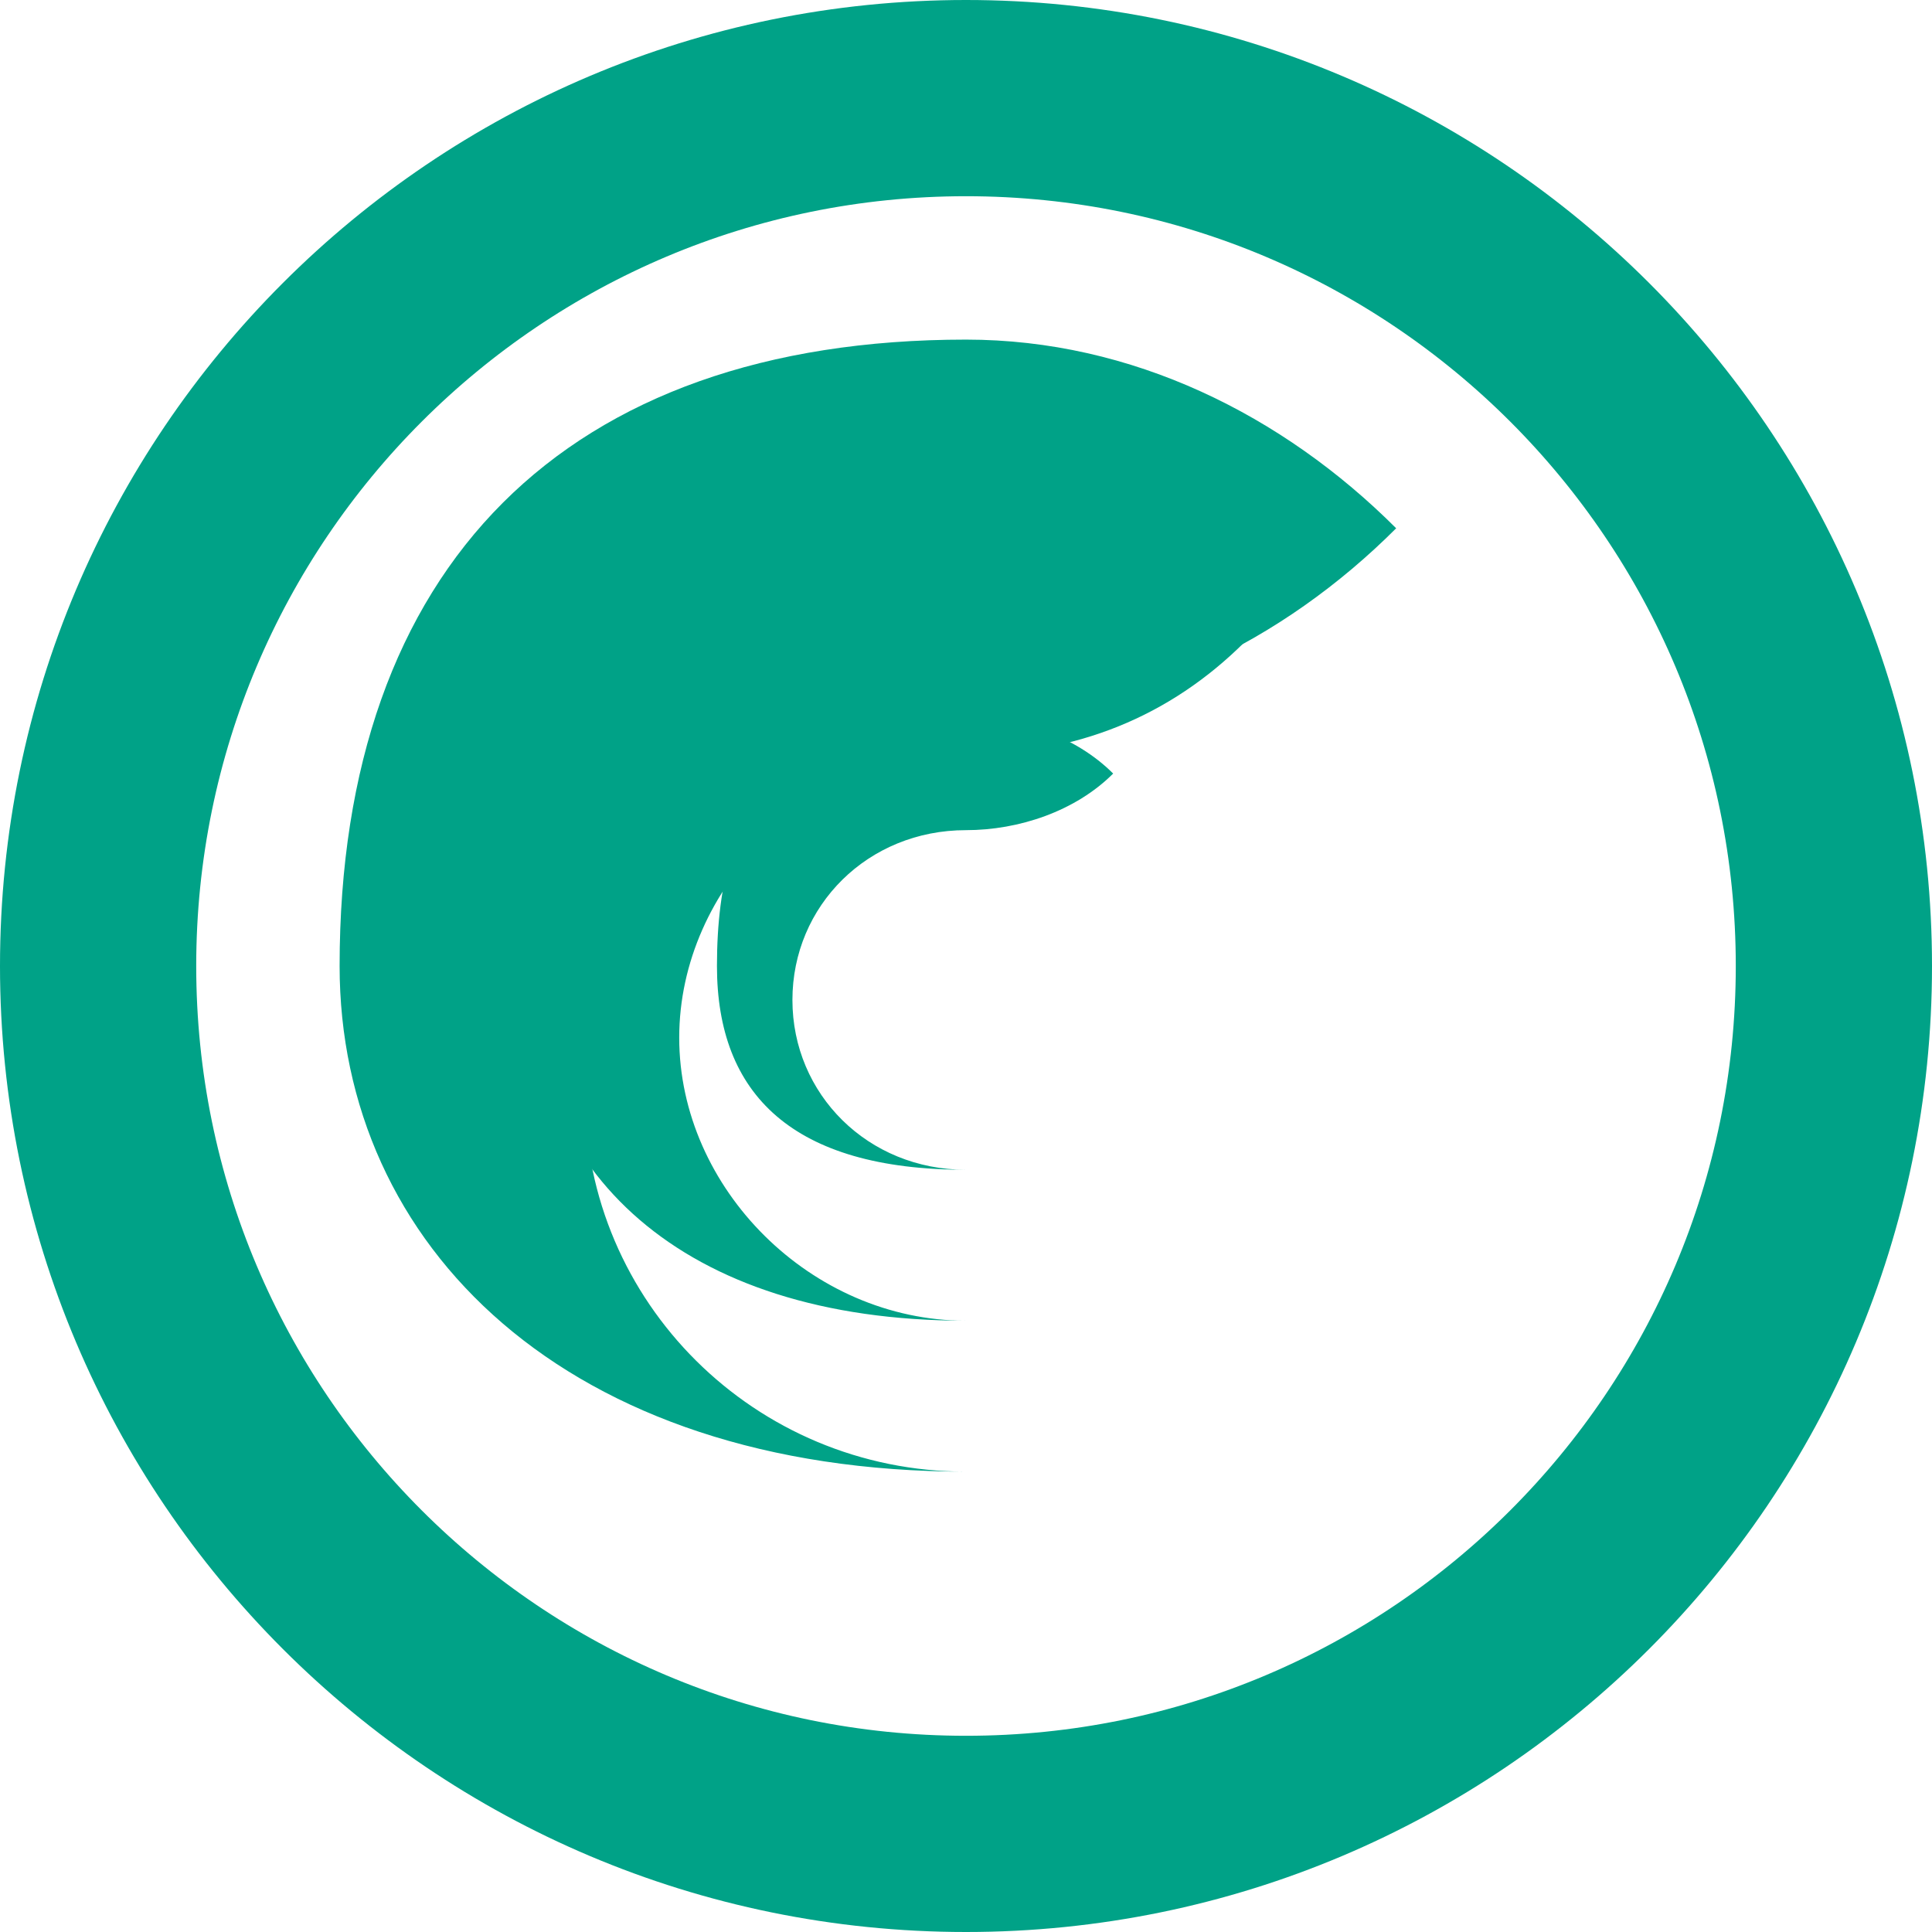
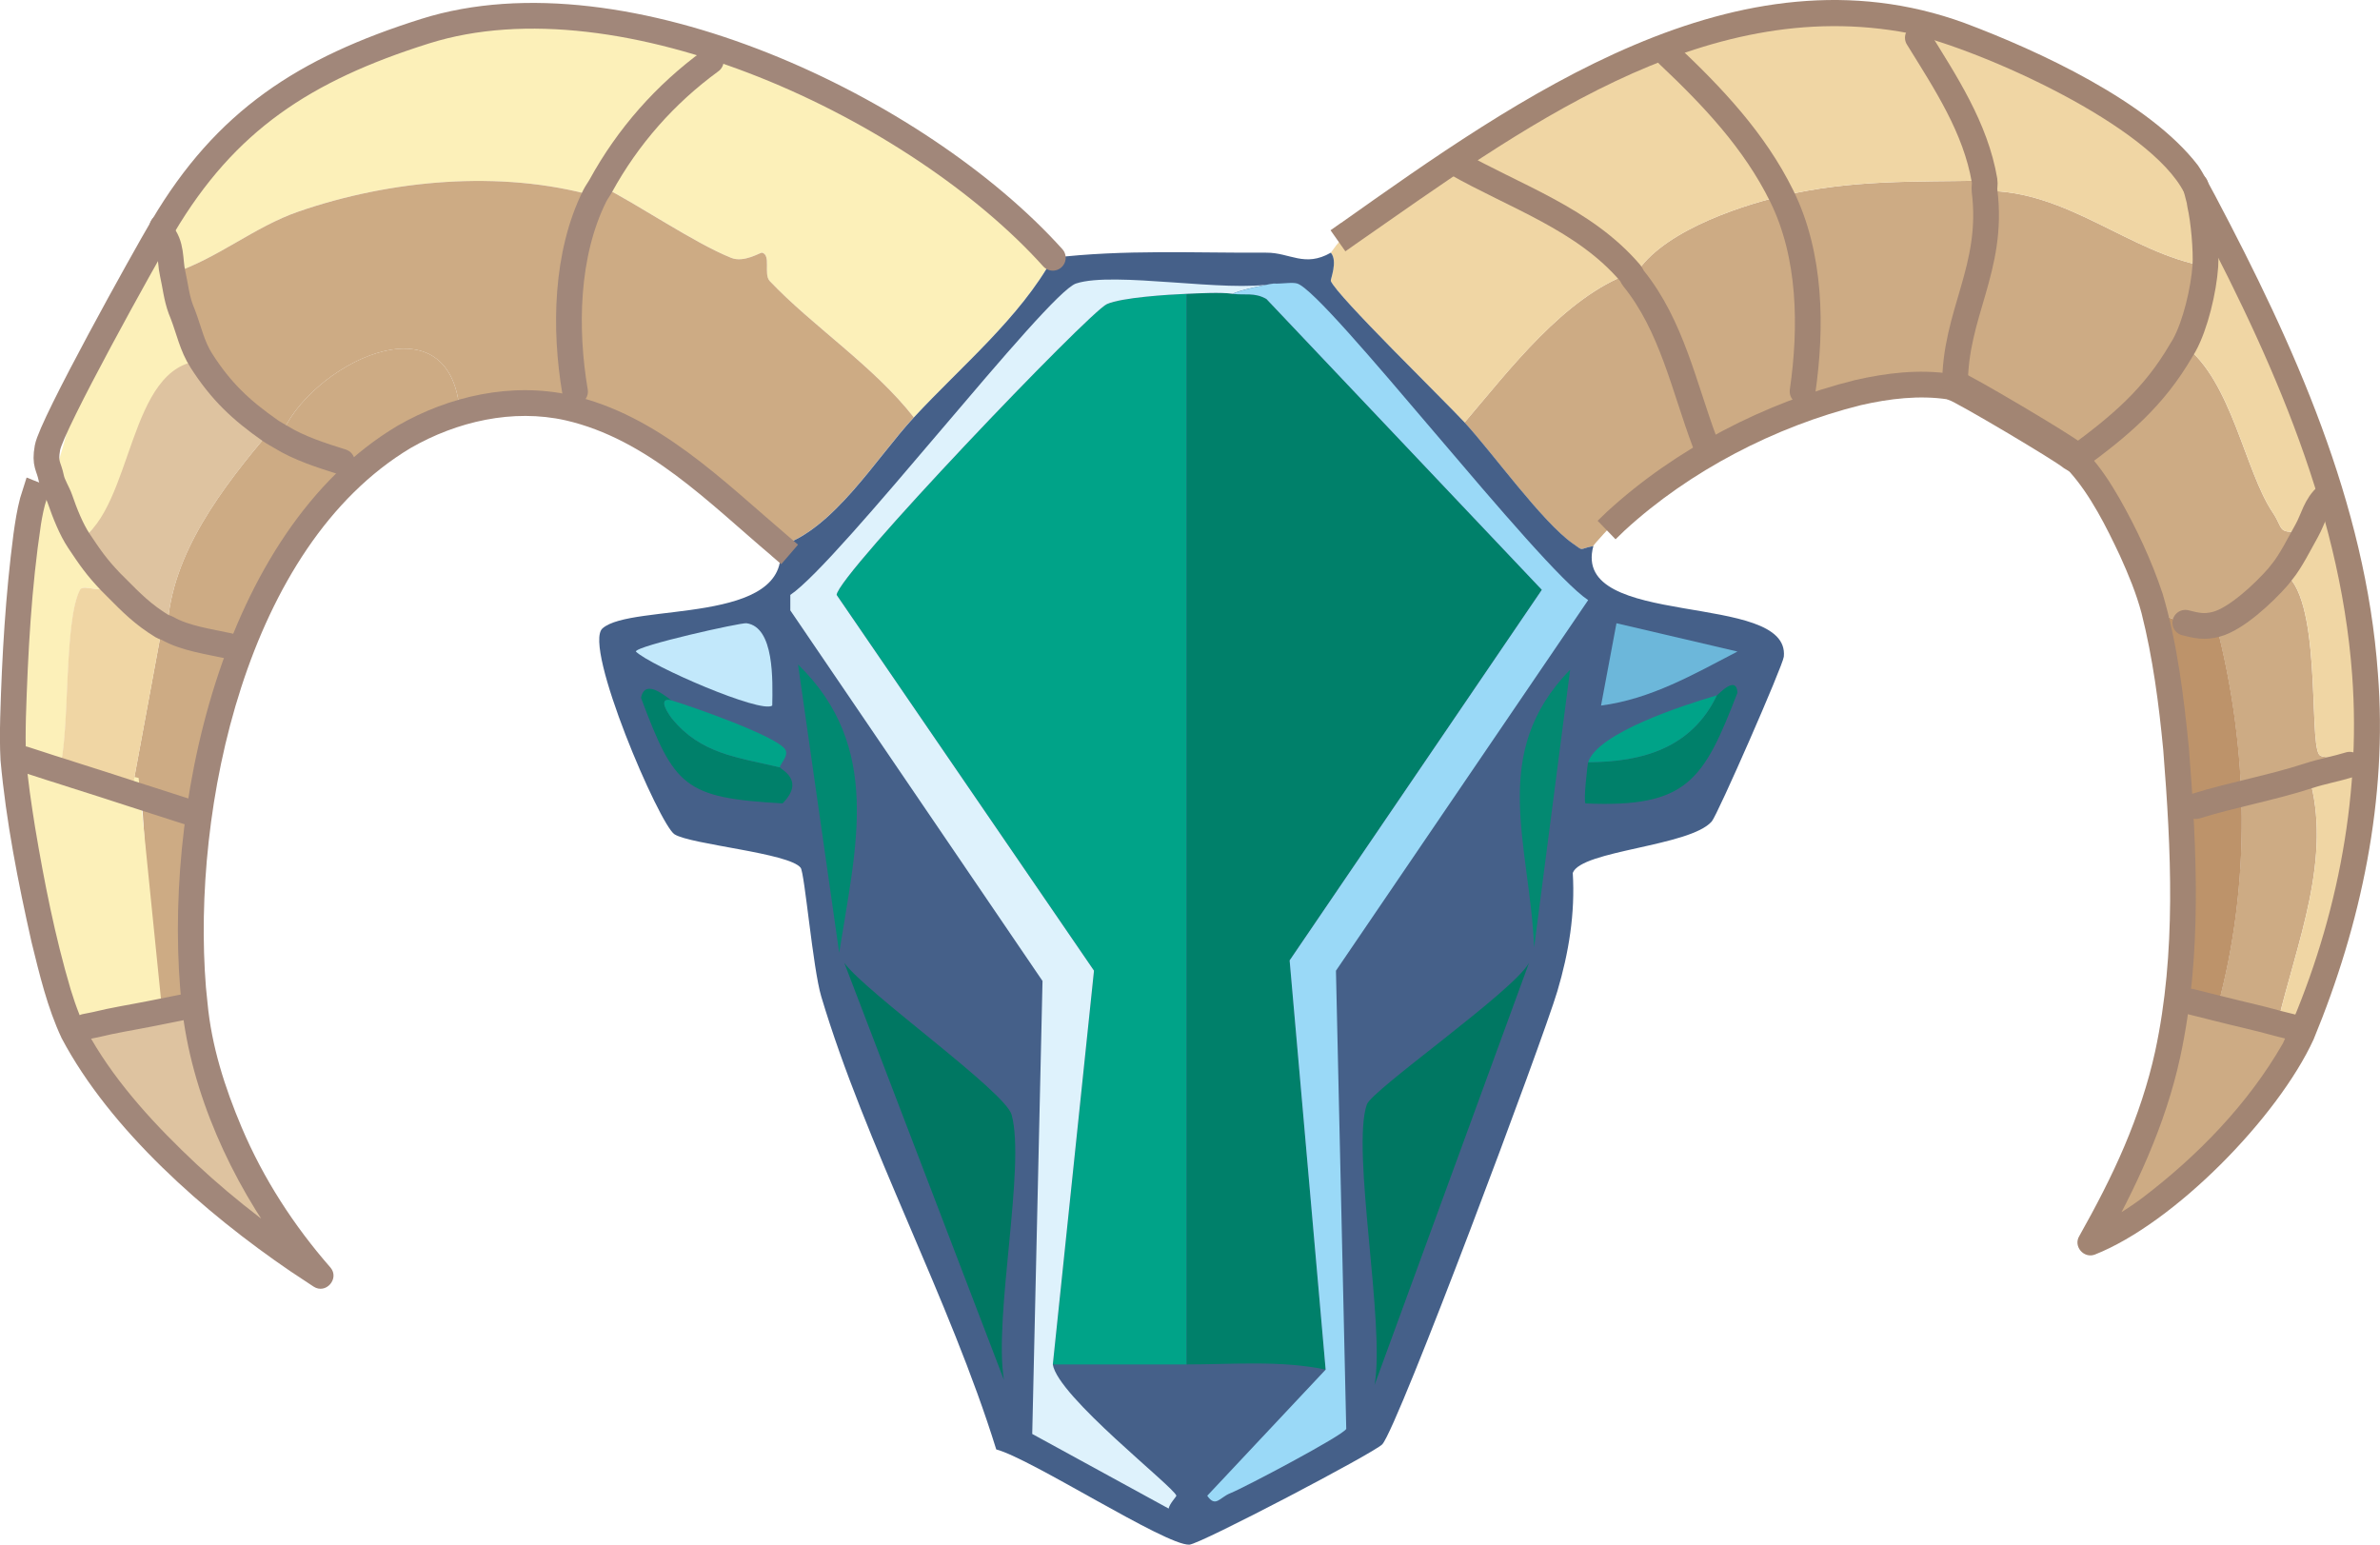
- <svg xmlns="http://www.w3.org/2000/svg" width="512" height="512" viewBox="0 0 512 512">
-   <circle cx="256" cy="256" r="230" fill="none" stroke="#00A287" stroke-width="52" />
-   <path d="M 90 256 C 90 150, 150 90, 256 90 C 300 90, 340 110, 370 140 C 340 170, 300 190, 256 190 C 200 190, 155 235, 155 290 C 155 345, 200 390, 256 390 C 300 390, 340 370, 370 340 C 340 370, 300 390, 256 390 C 150 390, 90 330, 90 256 Z" fill="#00A287" />
-   <path d="M 140 256 C 140 180, 180 140, 256 140 C 285 140, 310 150, 330 170 C 310 190, 285 200, 256 200 C 215 200, 180 235, 180 275 C 180 315, 215 350, 256 350 C 285 350, 310 340, 330 320 C 310 340, 285 350, 256 350 C 180 350, 140 310, 140 256 Z" fill="#00A287" />
-   <path d="M 190 256 C 190 210, 210 190, 256 190 C 270 190, 285 195, 295 205 C 285 215, 270 220, 256 220 C 230 220, 210 240, 210 265 C 210 290, 230 310, 256 310 C 270 310, 285 305, 295 295 C 285 305, 270 310, 256 310 C 210 310, 190 290, 190 256 Z" fill="#00A287" />
+ <svg xmlns="http://www.w3.org/2000/svg" id="Layer_2" data-name="Layer 2" viewBox="0 0 545.71 354.19">
+   <defs>
+     <style>
+       .cls-1 {
+         fill: #a1877a;
+       }
+ 
+       .cls-2 {
+         fill: #c2e8fb;
+       }
+ 
+       .cls-3 {
+         fill: #018971;
+       }
+ 
+       .cls-4 {
+         fill: #fcf0b9;
+       }
+ 
+       .cls-5 {
+         stroke: #a1877a;
+       }
+ 
+       .cls-5, .cls-6 {
+         stroke-width: 5.9px;
+       }
+ 
+       .cls-5, .cls-6, .cls-7 {
+         fill: none;
+         stroke-linecap: round;
+         stroke-linejoin: round;
+       }
+ 
+       .cls-8 {
+         fill: #00806a;
+       }
+ 
+       .cls-9 {
+         fill: #cdab84;
+       }
+ 
+       .cls-10 {
+         fill: #f0d6a4;
+       }
+ 
+       .cls-11 {
+         fill: #bd936a;
+       }
+ 
+       .cls-12 {
+         fill: #6cb7da;
+       }
+ 
+       .cls-13 {
+         fill: #00a388;
+       }
+ 
+       .cls-14 {
+         fill: #456089;
+       }
+ 
+       .cls-15 {
+         fill: #dec3a0;
+       }
+ 
+       .cls-16 {
+         fill: #9ad9f7;
+       }
+ 
+       .cls-17 {
+         fill: #038971;
+       }
+ 
+       .cls-18 {
+         fill: #def2fc;
+       }
+ 
+       .cls-6, .cls-7 {
+         stroke: #a28573;
+       }
+ 
+       .cls-7 {
+         stroke-width: 7px;
+       }
+ 
+       .cls-19 {
+         fill: #a28573;
+       }
+ 
+       .cls-20 {
+         fill: #007762;
+       }
+     </style>
+   </defs>
+   <g id="Layer_1-2" data-name="Layer 1">
+     <g id="Generative_Object" data-name="Generative Object">
+       <g>
+         <path class="cls-4" d="M51.63,74.62l2.84,2.79-24.24,48.09c-.64-.3-1.27-.59-1.91-.89-6.32-2.95-12.69-6.17-19.06-8.9,10.09-18.12,6.64-44.76,26.74-56.41,5.25,5.08,10.41,10.22,15.62,15.33Z" />
+         <path class="cls-9" d="M455.03,41.41c.13.76-.1,1.59,0,2.36,18.95-.19,33.32,14.24,50.62,17.29-.38,5.45-2.27,13.48-4.83,18.12-.22.4-.48.78-.71,1.18.23-.4.49-.78.71-1.18,10.96,8.28,13.87,28.83,20.3,38.36,2.7,4,.68,4.96,7.79,4.13-1.61,2.86-3.7,7.06-5.67,9.44-.32.39-.61.8-.94,1.18.33-.38.62-.79.94-1.18,9.3,4.88,6.06,38.37,8.5,41.9,1.09,1.58,8-.83,7,2.34-3.08.95-6.3,1.52-9.36,2.52,5.54,18.87-2.79,38.28-7.16,56.79,1.17.33,2.37.57,3.55.89l2.17,1.28c-6.95,16.31-31.79,41.81-48.63,48.08,10.52-18.64,17.4-34.83,19.97-56.31l3.02,1.08c2.02.52,4.05.99,6.07,1.52,7.86-28.71,7.2-59.33-.24-88.05-2.76.72-4.44.31-7.08-.35s-4.98-1.52-7.24-3.23c-2.39-9.04-10.72-26.7-17.11-33.38-.3-.32-.31-.91-.61-1.2-.28-.28-.77-.35-1.07-.63-1.61-1.51-25.25-15.52-26.78-15.84-.37-.08-.83.21-1.24.15-23.17-3.73-60.14,14.97-76.53,30.84-.83.8-5.06,5.34-5.16,5.71-3.55.68-2,1.31-4.72-.59-7-4.89-18.38-20.8-24.79-27.74,10.31-12.08,22.81-28.69,38.01-34.23.29.34.42.82.71,1.18,5.13-10.08,23.27-16.33,33.99-18.88,15.98-3.8,30.3-3.23,46.5-3.54Z" />
+         <path class="cls-4" d="M241.4,59.11c-7.5,13.7-21.09,24.94-31.87,36.59-9.14-11.73-23.4-21.05-33.05-31.28-1.46-1.55.39-5.98-1.77-6.49-.35-.08-4.14,2.38-7.08,1.18-8.78-3.58-20.92-12.03-29.86-16.52-.44.8-1.01,1.54-1.42,2.36-21.6-6.07-46.89-3.71-67.87,3.54-10.15,3.51-18.69,10.86-28.92,14.16-.68-2.99-.09-6.52-2.61-9.33l.39-1.35C51.73,27.63,69.81,15.88,97.44,7.16c45.8-14.45,113.28,17.82,143.96,51.95Z" />
+         <path class="cls-9" d="M209.53,95.7c-8.73,9.44-18.42,25.7-30.69,29.51-22.08-19.01-42.32-39.77-73.4-30.55-1.99-27.74-35.02-10.63-41.09,5.53-.78-.48-1.62-.89-2.36-1.42-6.79-4.76-11.31-9.03-15.82-16.05-2.13-3.33-2.87-7.03-4.25-10.62-.15-.4-.33-.78-.47-1.18-1.02-2.78-1.25-5.45-1.89-8.26,10.22-3.31,18.76-10.66,28.92-14.16,20.98-7.25,46.27-9.62,67.87-3.54.41-.82.98-1.56,1.42-2.36,8.94,4.5,21.08,12.95,29.86,16.52,2.94,1.2,6.73-1.26,7.08-1.18,2.16.51.31,4.94,1.77,6.49,9.65,10.22,23.9,19.55,33.05,31.28Z" />
+         <path class="cls-10" d="M437.96,4.65c.46.09.91.22,1.37.33l.4,3.67c6.33,10.25,13.24,20.62,15.3,32.76-16.2.31-30.52-.26-46.5,3.54-10.72,2.55-28.86,8.81-33.99,18.88-.29-.36-.42-.84-.71-1.18-15.2,5.54-27.69,22.15-38.01,34.23-4.59-4.98-29.36-29.09-30.69-32.46-.13-.33,1.68-4.55,0-6.49.26-.15,1.62-2.68,4.07-4.41,35.23-24.79,81.22-58.64,128.75-48.88Z" />
+         <path class="cls-10" d="M525.78,235.55c-1.18-.32-2.37-.56-3.55-.89,4.37-18.51,12.7-37.92,7.16-56.79,3.06-1,6.28-1.57,9.36-2.52,1-3.17-5.91-.76-7-2.34-2.44-3.53.8-37.03-8.5-41.9-.32.39-.61.8-.94,1.18.33-.38.62-.79.94-1.18,1.97-2.38,4.06-6.58,5.67-9.44-7.11.83-5.09-.13-7.79-4.13-6.43-9.53-9.34-30.08-20.3-38.36-.22.4-.48.78-.71,1.18.23-.4.49-.78.71-1.18,2.56-4.64,4.45-12.67,4.83-18.12-17.3-3.05-31.67-17.48-50.62-17.29-.1-.77.13-1.6,0-2.36-2.06-12.13-8.97-22.5-15.3-32.76l-.4-3.67c-.46-.1-.91-.23-1.37-.33.46.09.91.22,1.37.33,16.7,3.79,56.79,22.33,63.96,37.54.6,1.27.63,2.01.97,3.28.1.37.1.77.19,1.15l1.2-.09c33.31,63.02,51.61,117.87,22.73,188.75l-2.59-.06Z" />
+         <path class="cls-9" d="M105.44,94.66c-49.18,14.58-66.23,90.36-60.79,135.7l-2.77.61c-2.03.41-4.07.81-6.11,1.22-.42.08-.84.17-1.26.25.42-.08.84-.17,1.26-.25l-3.29-49.45-2.36-.76,7.08-38.37c.35.22.81.26,1.18.47.89-17.29,12.78-32.42,23.61-45.32.74.52,1.58.94,2.36,1.42,6.07-16.16,39.09-33.27,41.09-5.53Z" />
+         <path class="cls-4" d="M41.94,72.1c1.38,3.6,2.11,7.29,4.24,10.62-16.95,1.01-15.47,33.46-28.05,41.31,2.57,3.85,4,5.96,7.31,9.44.38.4.79.79,1.18,1.18-.39-.39-.8-.78-1.18-1.18-.88,3.48-6.25.15-7.07,1.77-3.78,7.41-2.21,32.32-4.71,41.44-2.73-.82-5.42-1.78-8.14-2.62l-2.34.72c-.82-9.98,1.63-53.31,4.85-61.36.94-2.36,1.02-2.92,3.8-3.74.3,1.49,1.46,3.24,2.01,4.84,12.49-10.53,9.81-39.32,27.64-43.61.15.4.32.78.47,1.18Z" />
+         <path class="cls-11" d="M499.3,228.6c2.82-23.51.55-66.22-5.46-89.03,2.26,1.71,4.5,2.54,7.24,3.23s4.32,1.07,7.08.35c7.44,28.72,8.09,59.34.24,88.05-2.02-.52-4.05-1-6.07-1.52l-3.02-1.08Z" />
+         <path class="cls-15" d="M21.86,234.98c4.14-1.03,8.45-1.69,12.65-2.53.42-.08.84-.17,1.26-.25,2.04-.41,4.08-.81,6.11-1.22l2.87.97c2.56,19.46,12.57,41.11,25.16,56.28l-1.59.88c-17.74-11.68-42.22-33.48-51.64-52.56l2.87-1.11c.77-.18,1.55-.27,2.31-.46Z" />
+         <path class="cls-4" d="M27.89,177.56l3.89.82,5.42,53.58c-.69.09-1.39.18-2.09.27-6.92.91-14.02,1.62-20.85,2.74-1.23-20.7-18.47-41.31-7.79-61.94,7.16,1.45,14.28,3.02,21.41,4.52Z" />
+         <path class="cls-10" d="M26.59,134.65c3.63,3.65,6.13,6.22,10.62,8.97l-7.08,38.37c-4.33-1.39-8.64-2.83-12.98-4.17-1.18-.37-2.35-.78-3.54-1.14,2.51-9.11.93-34.03,4.72-41.44.83-1.62,6.2,1.71,7.08-1.77.38.4.79.79,1.18,1.18Z" />
+         <g>
+           <path class="cls-14" d="M305.14,57.93c1.68,1.95-.13,6.17,0,6.49,1.33,3.37,26.1,27.48,30.69,32.46,6.4,6.94,17.79,22.85,24.79,27.74,2.73,1.9,1.17,1.27,4.72.59-5.24,19.28,45.2,10.18,43.67,25.38-.21,2.05-15.17,36.22-16.52,37.77-5,5.74-29.91,6.61-31.87,11.8.57,9.32-.91,18.29-3.54,27.15-3.29,11.08-36.43,99.71-40.13,103.87-1.66,1.86-41.77,22.92-44.26,23.02-5.46.2-36.24-19.73-44.26-21.84-10.62-34.29-30.02-69.97-40.13-103.87-1.92-6.43-3.8-28.31-4.72-29.51-2.61-3.4-25.15-5.3-28.92-7.67-3.45-2.18-21.07-43.12-16.52-47.21,6.59-5.93,43.37-.58,40.72-18.88,12.27-3.81,21.96-20.07,30.69-29.51,10.77-11.65,24.37-22.89,31.87-36.59,16.28-1.95,32.65-1.09,48.98-1.18,5.34-.03,8.74,3.45,14.75,0Z" />
+           <g>
+             <path class="cls-13" d="M272.09,67.37v245.5c-10.21,0-20.47,0-30.69,0l9.44-90.29-59.01-86.16c.18-4.55,57.82-64.82,61.97-66.69,3.37-1.52,14.08-2.19,18.29-2.36Z" />
+             <path class="cls-8" d="M282.71,67.37c2.61.36,4.94-.4,7.67,1.18l63.15,66.69-57.83,84.98,8.26,93.83c-10.34-2.16-21.37-1.18-31.87-1.18V67.37c3.11-.12,7.71-.4,10.62,0Z" />
+             <path class="cls-18" d="M292.15,65.01c-.49-.03-8.32,1.54-9.44,2.36-2.91-.4-7.51-.12-10.62,0-4.21.17-14.92.84-18.29,2.36-4.15,1.87-61.79,62.14-61.97,66.69l59.01,86.16-9.44,90.29c1.1,7.32,27.8,28.1,28.33,30.1.04.17-1.58,1.85-1.77,2.95l-31.28-17.11,2.36-103.87-57.83-84.98v-3.54c11.32-7.63,58.81-69.19,65.51-71.41,8.7-2.88,34.78,2.16,45.44,0Z" />
+             <path class="cls-16" d="M303.96,314.06l-8.26-93.83,57.83-84.98-63.15-66.69c-2.73-1.58-5.06-.82-7.67-1.18,1.13-.82,8.96-2.39,9.44-2.36,1.58.1,4.2-.37,5.31,0,6.79,2.24,55.12,64.89,66.69,72.59l-57.83,84.98,2.36,105.05c-.54,1.42-23.49,13.54-26.56,14.75-2.49.98-3.38,3.39-5.31.59l27.15-28.92Z" />
+             <path class="cls-20" d="M350.58,220.81l-35.41,96.78c2.51-13.75-5.38-53.83-1.77-64.33,1.15-3.34,33.59-25.95,37.18-32.46Z" />
+             <path class="cls-20" d="M193.6,220.81c5.02,6.87,36.9,29.47,38.36,34.82,3.23,11.84-4.16,46.37-1.77,60.79l-36.59-95.6Z" />
+             <path class="cls-17" d="M360.02,153.54l-8.26,63.74c-1.04-24.06-10.46-44.47,8.26-63.74Z" />
+             <path class="cls-3" d="M182.98,152.36c19.39,18.95,13.31,41.61,9.44,66.1l-9.44-66.1Z" />
+             <path class="cls-2" d="M171.17,142.91c6.4.89,6,13.12,5.9,18.88-2.54,1.91-27.83-9.07-31.28-12.39.06-1.31,24.08-6.67,25.38-6.49Z" />
+             <path class="cls-12" d="M370.64,142.91l27.74,6.49c-10.03,5.22-19.81,10.88-31.28,12.39l3.54-18.88Z" />
+             <path class="cls-8" d="M364.15,174.78c12.59-.05,23.76-3.33,29.51-15.34.27-.08,4.49-4.86,4.72-.59-7.74,19.97-11.38,26.41-34.82,25.38-.55-.3.42-8.9.59-9.44Z" />
+             <path class="cls-8" d="M154.06,160.62c-3.82-.97-.29,3.77,0,4.13,6.58,8.11,14.95,8.91,24.79,11.21.12.5,5.9,2.87.59,8.26-22.55-1.27-24.81-3.79-32.46-24.2.97-4.9,6.32.36,7.08.59Z" />
+             <path class="cls-13" d="M154.06,160.62c4.95,1.51,23.88,8.14,25.97,11.21.98,1.44-1.33,3.51-1.18,4.13-9.84-2.31-18.21-3.1-24.79-11.21-.29-.36-3.82-5.1,0-4.13Z" />
+             <path class="cls-13" d="M393.66,159.44c-5.74,12.01-16.92,15.3-29.51,15.34,2.15-6.7,21.68-13.04,29.51-15.34Z" />
+           </g>
+         </g>
+         <path class="cls-15" d="M46.18,82.72c4.5,7.02,9.02,11.29,15.82,16.05-10.82,12.9-22.72,28.04-23.61,45.32-.37-.21-.83-.26-1.18-.47-4.5-2.75-6.99-5.32-10.62-8.97-.39-.39-.8-.78-1.18-1.18-3.31-3.49-4.74-5.59-7.32-9.44,12.6-7.85,11.11-40.3,28.09-41.31Z" />
+       </g>
+       <g>
+         <path class="cls-19" d="M307.51,51.11c40.53-28.67,90.98-64.81,142.95-45.83,16.99,6.37,42.3,18.06,53.47,32.59,1.31,1.88,2.87,4.98,4,7.03,18.05,34.15,34.5,70.48,37.3,109.52,2.26,28.68-3.82,57.49-14.75,83.93-8.16,17.81-31.88,42.1-50.13,49.32-2.53.99-5.02-1.87-3.6-4.22,3.8-6.75,7.37-13.59,10.36-20.64,2.98-7.05,5.42-14.3,7.05-21.75,4.87-22.61,3.66-46.17,1.85-69.11-1.01-10.57-2.38-21.07-4.97-31.33-1.21-4.54-3-8.88-4.97-13.22-3.12-6.63-6.72-13.82-11.5-19.19,0,0-2-2.17-2-2.17s4.27-4.08,4.27-4.08l1.99,2.18c2.97,3.24,5.11,6.65,7.14,10.14,3.98,7.03,7.35,14.19,9.91,21.89,3.38,11.44,4.82,23.44,6,35.24,1.86,23.59,3.06,47.63-1.97,70.95-3.38,15.59-10.23,30.25-18.04,44,0,0-3.6-4.22-3.6-4.22,4.37-1.69,8.62-4.29,12.62-7.21,12.83-9.7,24.56-21.71,32.57-35.71,11.95-26.23,17.98-55.54,15.87-84.37-2.88-39.48-20.01-76.17-38.49-110.62-7.77-15.46-46.25-32.7-63.05-36.59-47.69-9.27-89.77,22.48-126.9,48.29,0,0-2.41,1.7-2.41,1.7,0,0-3.4-4.83-3.4-4.83,0,0,2.41-1.7,2.41-1.7h0Z" />
+         <path class="cls-6" d="M538.75,175.35c-3.08.95-6.3,1.52-9.36,2.52-8.46,2.77-17.38,4.32-25.89,6.97" />
+         <path class="cls-6" d="M503.43,42.59l.83,3.21c.1.37.1.77.19,1.15.82,3.47,1.46,10.57,1.21,14.11-.38,5.45-2.27,13.48-4.83,18.12-.22.4-.48.78-.71,1.18-6.34,10.88-14.06,17.32-24.02,24.63" />
+         <path class="cls-6" d="M533.61,113.62c-2.65,2.18-3.18,5.37-4.69,8.05-1.61,2.86-3.7,7.06-5.67,9.44-.32.39-.61.8-.94,1.18-3.16,3.62-9.55,9.66-14.16,10.86-2.76.72-4.44.31-7.08-.35" />
+         <path class="cls-19" d="M448.6,91.44c-.6.06-1.49.24-2.05.13-6.4-.97-13.24-.19-19.86,1.33-19.61,4.88-39.25,15.05-54.14,28.71,0,0-2.12,2.05-2.12,2.05,0,0-4.11-4.24-4.11-4.24l2.12-2.05c15.72-14.45,36.24-25.08,56.92-30.22,7.09-1.61,14.53-2.55,22.13-1.41,0,0-.81-.02-.81-.02.96-.12,3.21-.37,4.17-.49,0,0,.69,5.86.69,5.86,0,0-2.93.34-2.93.34h0Z" />
+         <path class="cls-6" d="M333.62,37.27c13.69,7.81,29.62,12.93,40.21,25.38.29.34.42.82.71,1.18,8.79,10.86,11.59,24.93,16.37,37.63" />
+         <path class="cls-7" d="M476.11,104.99l-1.07-.63c-1.61-1.51-25.25-15.52-26.78-15.84" />
+         <path class="cls-6" d="M382.55,12.59c10.16,9.59,19.73,19.69,25.98,32.36,6.72,13.61,6.9,30.1,4.78,44.81" />
+         <path class="cls-6" d="M439.74,8.65c6.33,10.25,13.24,20.62,15.3,32.76.13.76-.1,1.59,0,2.36,2.22,17.88-6.9,28.17-6.77,44.74" />
+         <path class="cls-6" d="M525.78,235.55c-1.18-.32-2.37-.56-3.55-.89-4.57-1.29-9.25-2.27-13.85-3.46-2.02-.52-4.05-1-6.07-1.52" />
+         <path class="cls-1" d="M176.92,127.45c-14.37-12.14-28.45-26.75-47.26-31.07-12.07-2.7-24.9.25-35.52,6.36-37.7,22.62-50.23,82.56-46.92,123.67.06.59.3,2.94.36,3.56.92,9.88,3.96,19.39,7.82,28.52,4.97,11.75,11.98,22.58,20.38,32.17,2.13,2.53-1.06,6.22-3.9,4.35,0,0-5.36-3.55-5.36-3.55-19.46-13.27-41.25-32.34-52.38-53.39-3.28-6.97-5.09-14.66-6.92-22.08-3.09-13.77-5.82-27.56-7.1-41.64-.18-3.26-.15-6.67-.07-9.9.4-14.07,1.22-28.05,3.04-42.01.38-2.74.82-5.59,1.54-8.29.39-1.29,1.09-3.39,1.47-4.65,0,0,5.45,2.18,5.45,2.18,0,0-.86,2.83-.86,2.83-.59,1.71-.99,3.84-1.29,5.65-2.21,14.65-3,29.61-3.46,44.41-.07,3.13-.11,6.28.06,9.38.39,5.22,1.21,10.44,2.03,15.66,2.09,12.53,4.57,25.09,8.17,37.26,1.16,3.79,2.64,7.84,4.66,11.26,6.19,10.73,15.03,20.21,24.12,28.75,9.26,8.63,19.48,16.38,30.14,23.2,0,0-3.9,4.35-3.9,4.35-1.98-2.33-4.42-5.3-6.26-7.67-11.9-15.9-21.18-36.22-23.27-56.09-4.72-44.12,8.7-108.74,49.46-133.04,11.87-6.84,26.19-10.04,39.73-7.02,20.02,4.51,34.84,19.6,49.86,32.36,0,0,2.24,1.93,2.24,1.93,0,0-3.85,4.47-3.85,4.47l-2.24-1.93h0Z" />
+         <path class="cls-5" d="M41.88,230.97c-2.03.41-4.07.81-6.11,1.22-.42.08-.84.17-1.26.25-4.19.84-8.5,1.5-12.65,2.53-.76.19-1.55.28-2.31.46" />
+         <path class="cls-5" d="M5.45,174.06c2.72.84,5.42,1.8,8.15,2.62,1.19.36,2.36.77,3.54,1.14,4.34,1.34,8.66,2.78,12.98,4.17l2.36.76c3.5,1.13,7.01,2.25,10.51,3.38" />
+         <path class="cls-5" d="M37.21,52.03l-.25,1.29c2.53,2.81,1.93,6.33,2.61,9.33.64,2.81.87,5.48,1.89,8.26.15.4.32.78.47,1.18,1.38,3.6,2.11,7.29,4.25,10.62,4.5,7.02,9.02,11.29,15.82,16.05.74.52,1.58.94,2.36,1.42,4.2,2.6,9.34,4.24,14.04,5.72" />
+         <path class="cls-5" d="M241.4,59.11C210.72,24.98,143.24-7.29,97.44,7.16c-27.64,8.72-45.71,20.47-60.1,44.81-4.32,7.31-25.52,45.43-26.46,50.71-.69,3.86.31,4.09.89,7,.3,1.49,1.46,3.24,2.01,4.84,1.03,3.02,2.56,6.89,4.31,9.5,2.57,3.85,4,5.96,7.32,9.44.38.4.79.79,1.18,1.18,3.63,3.65,6.13,6.22,10.62,8.97.35.22.81.26,1.18.47,3.98,2.3,9.63,3.06,14.11,4.04" />
+         <path class="cls-5" d="M162.98,13.96c-10.43,7.6-19,17.31-25.21,28.63-.44.8-1.01,1.54-1.42,2.36-6.63,13.35-6.94,30.47-4.5,44.84" />
+       </g>
+     </g>
+   </g>
</svg>
